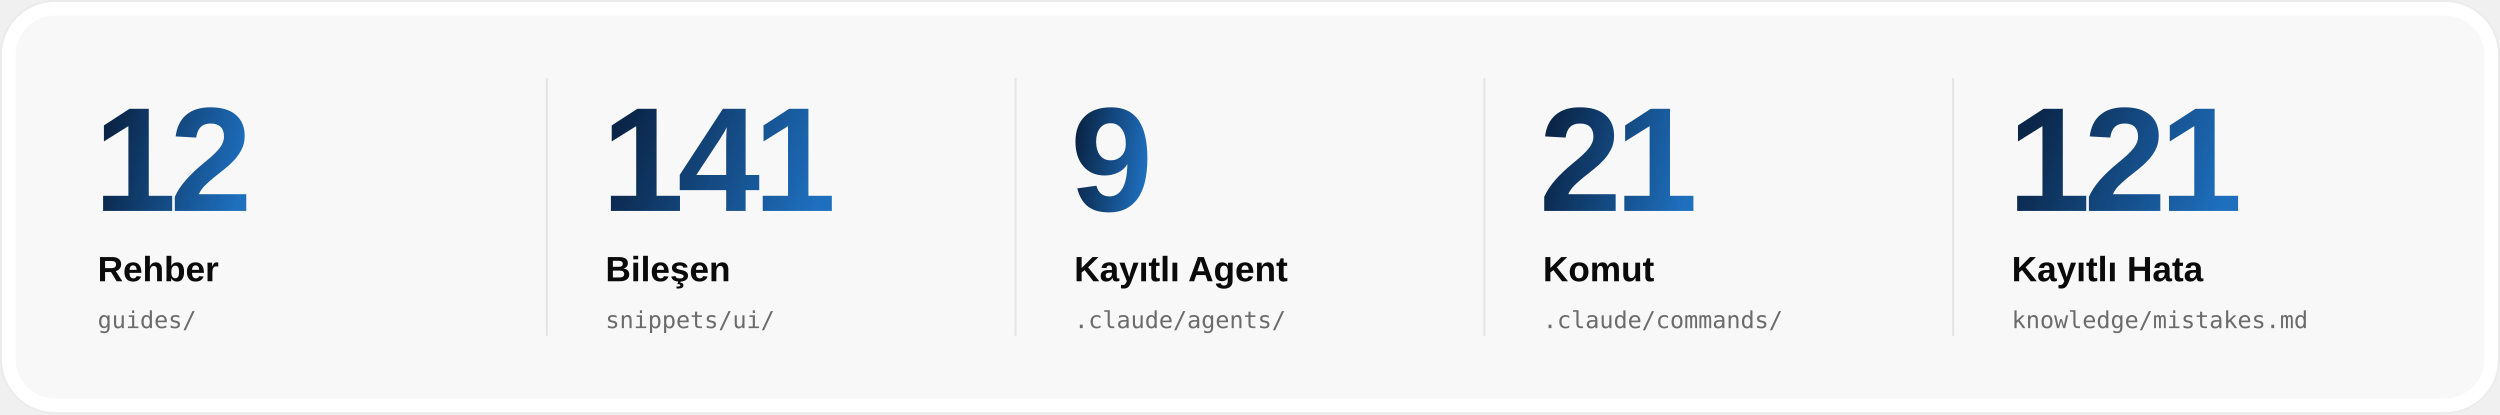
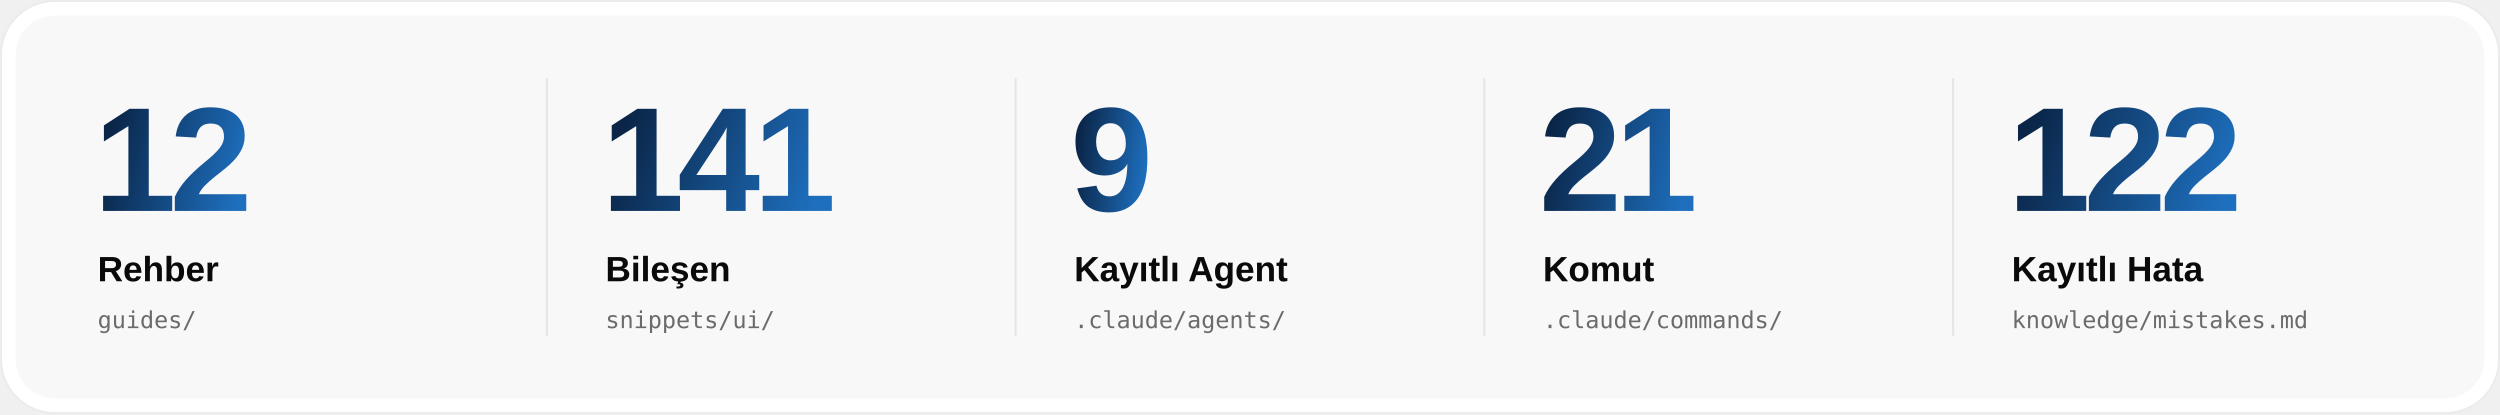
- <svg xmlns="http://www.w3.org/2000/svg" width="1280" height="212" viewBox="0 0 1280 212" role="img" aria-label="12 Rehber, 141 Bileşen, 9 Kayıtlı Agent, 21 Komut, 121 Kayıtlı Hata">
+ <svg xmlns="http://www.w3.org/2000/svg" width="1280" height="212" viewBox="0 0 1280 212" role="img" aria-label="12 Rehber, 141 Bileşen, 9 Kayıtlı Agent, 21 Komut, 122 Kayıtlı Hata">
  <defs>
    <linearGradient id="stat-ink" x1="0.008" y1="0.413" x2="0.992" y2="0.587">
      <stop offset="0%" stop-color="#0a2547" />
      <stop offset="100%" stop-color="#1e6fbe" />
    </linearGradient>
  </defs>
  <rect width="1280" height="212" rx="28" fill="#ffffff" />
  <rect x="8" y="8" width="1264" height="196" rx="20" fill="rgb(0,0,0)" fill-opacity="0.03" />
  <g transform="translate(40 0)">
    <text x="8" y="108" font-family="-apple-system, BlinkMacSystemFont, 'Segoe UI', 'Helvetica Neue', Arial, sans-serif" font-size="76" font-weight="800" letter-spacing="-3.4" fill="url(#stat-ink)">12</text>
    <text x="10" y="144" font-family="-apple-system, BlinkMacSystemFont, 'Segoe UI', 'Helvetica Neue', Arial, sans-serif" font-size="18" font-weight="650" fill="#0a0a0a">Rehber</text>
    <text x="10" y="168" font-family="ui-monospace, SFMono-Regular, Menlo, Consolas, monospace" font-size="12" fill="#6b6b6b">guides/</text>
  </g>
  <g transform="translate(280 0)">
    <line x1="0" y1="40" x2="0" y2="172" stroke="rgb(0,0,0)" stroke-opacity="0.08" />
    <text x="28" y="108" font-family="-apple-system, BlinkMacSystemFont, 'Segoe UI', 'Helvetica Neue', Arial, sans-serif" font-size="76" font-weight="800" letter-spacing="-3.4" fill="url(#stat-ink)">141</text>
    <text x="30" y="144" font-family="-apple-system, BlinkMacSystemFont, 'Segoe UI', 'Helvetica Neue', Arial, sans-serif" font-size="18" font-weight="650" fill="#0a0a0a">Bileşen</text>
    <text x="30" y="168" font-family="ui-monospace, SFMono-Regular, Menlo, Consolas, monospace" font-size="12" fill="#6b6b6b">snippets/ui/</text>
  </g>
  <g transform="translate(520 0)">
    <line x1="0" y1="40" x2="0" y2="172" stroke="rgb(0,0,0)" stroke-opacity="0.08" />
    <text x="28" y="108" font-family="-apple-system, BlinkMacSystemFont, 'Segoe UI', 'Helvetica Neue', Arial, sans-serif" font-size="76" font-weight="800" letter-spacing="-3.4" fill="url(#stat-ink)">9</text>
    <text x="30" y="144" font-family="-apple-system, BlinkMacSystemFont, 'Segoe UI', 'Helvetica Neue', Arial, sans-serif" font-size="18" font-weight="650" fill="#0a0a0a">Kayıtlı Agent</text>
    <text x="30" y="168" font-family="ui-monospace, SFMono-Regular, Menlo, Consolas, monospace" font-size="12" fill="#6b6b6b">.claude/agents/</text>
  </g>
  <g transform="translate(760 0)">
    <line x1="0" y1="40" x2="0" y2="172" stroke="rgb(0,0,0)" stroke-opacity="0.08" />
    <text x="28" y="108" font-family="-apple-system, BlinkMacSystemFont, 'Segoe UI', 'Helvetica Neue', Arial, sans-serif" font-size="76" font-weight="800" letter-spacing="-3.4" fill="url(#stat-ink)">21</text>
    <text x="30" y="144" font-family="-apple-system, BlinkMacSystemFont, 'Segoe UI', 'Helvetica Neue', Arial, sans-serif" font-size="18" font-weight="650" fill="#0a0a0a">Komut</text>
    <text x="30" y="168" font-family="ui-monospace, SFMono-Regular, Menlo, Consolas, monospace" font-size="12" fill="#6b6b6b">.claude/commands/</text>
  </g>
  <g transform="translate(1000 0)">
    <line x1="0" y1="40" x2="0" y2="172" stroke="rgb(0,0,0)" stroke-opacity="0.08" />
-     <text x="28" y="108" font-family="-apple-system, BlinkMacSystemFont, 'Segoe UI', 'Helvetica Neue', Arial, sans-serif" font-size="76" font-weight="800" letter-spacing="-3.4" fill="url(#stat-ink)">121</text>
+     <text x="28" y="108" font-family="-apple-system, BlinkMacSystemFont, 'Segoe UI', 'Helvetica Neue', Arial, sans-serif" font-size="76" font-weight="800" letter-spacing="-3.4" fill="url(#stat-ink)">122</text>
    <text x="30" y="144" font-family="-apple-system, BlinkMacSystemFont, 'Segoe UI', 'Helvetica Neue', Arial, sans-serif" font-size="18" font-weight="650" fill="#0a0a0a">Kayıtlı Hata</text>
    <text x="30" y="168" font-family="ui-monospace, SFMono-Regular, Menlo, Consolas, monospace" font-size="12" fill="#6b6b6b">knowledge/mistakes.md</text>
  </g>
  <rect x="0.5" y="0.5" width="1279" height="211" rx="27.5" fill="none" stroke="rgb(0,0,0)" stroke-opacity="0.08" />
</svg>
